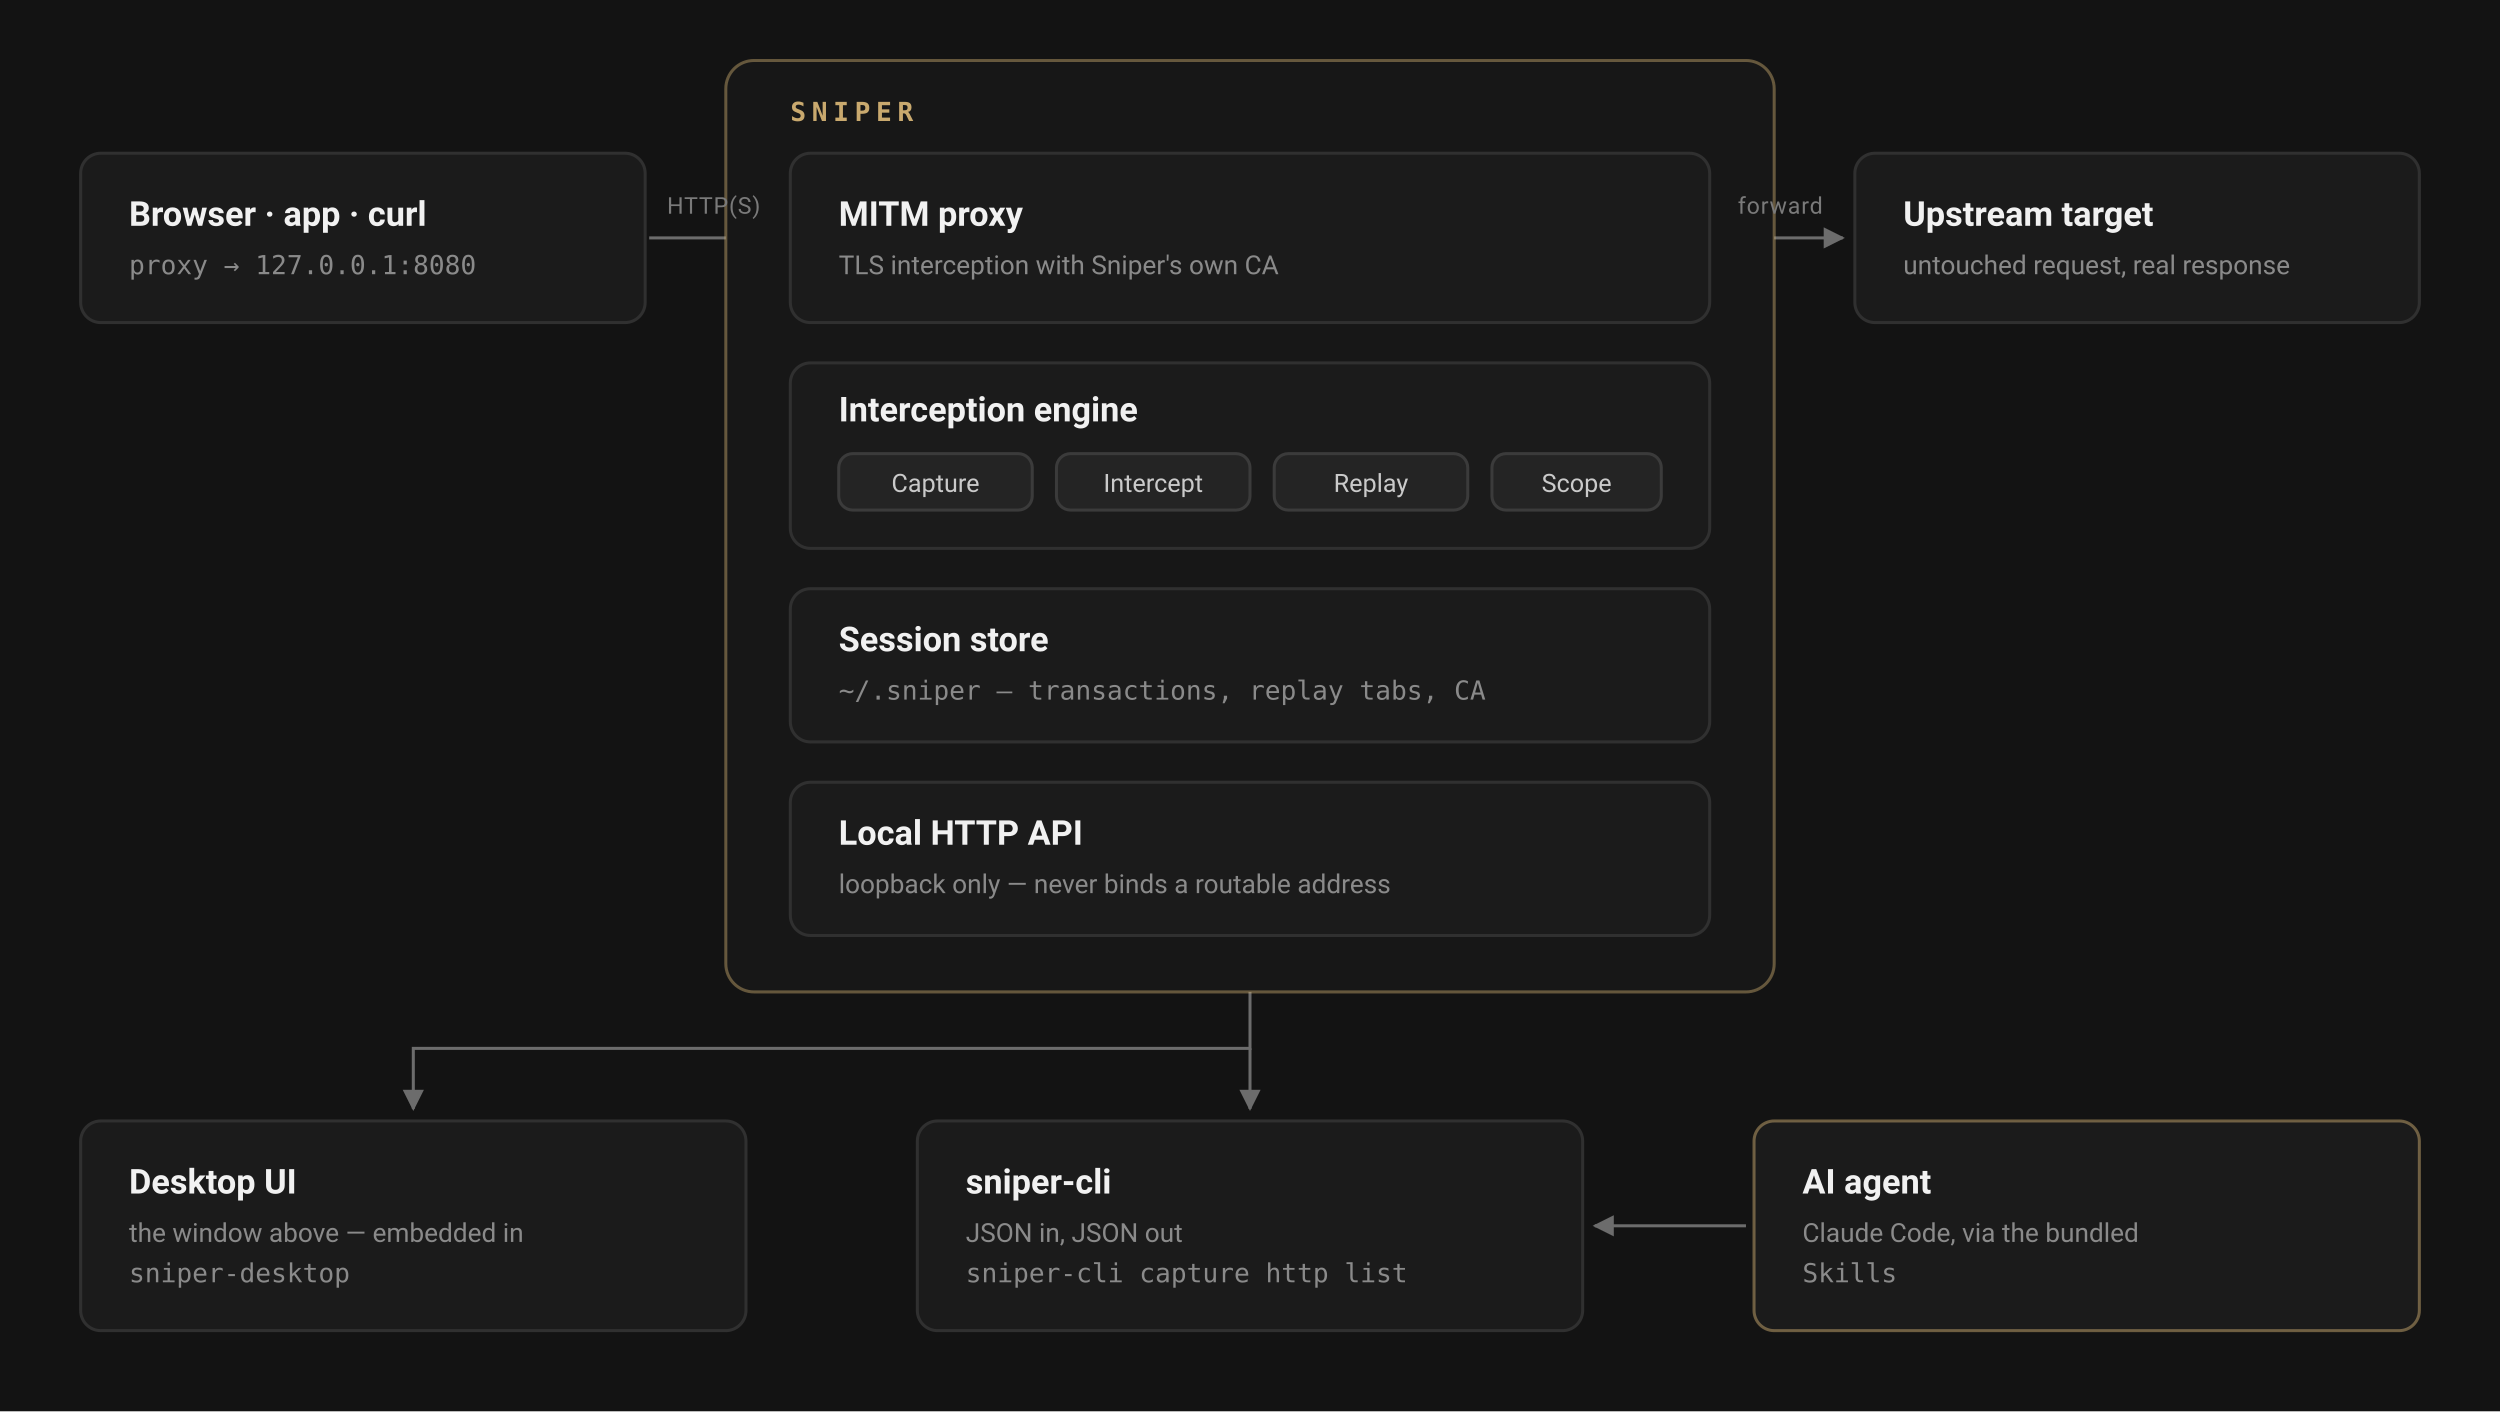
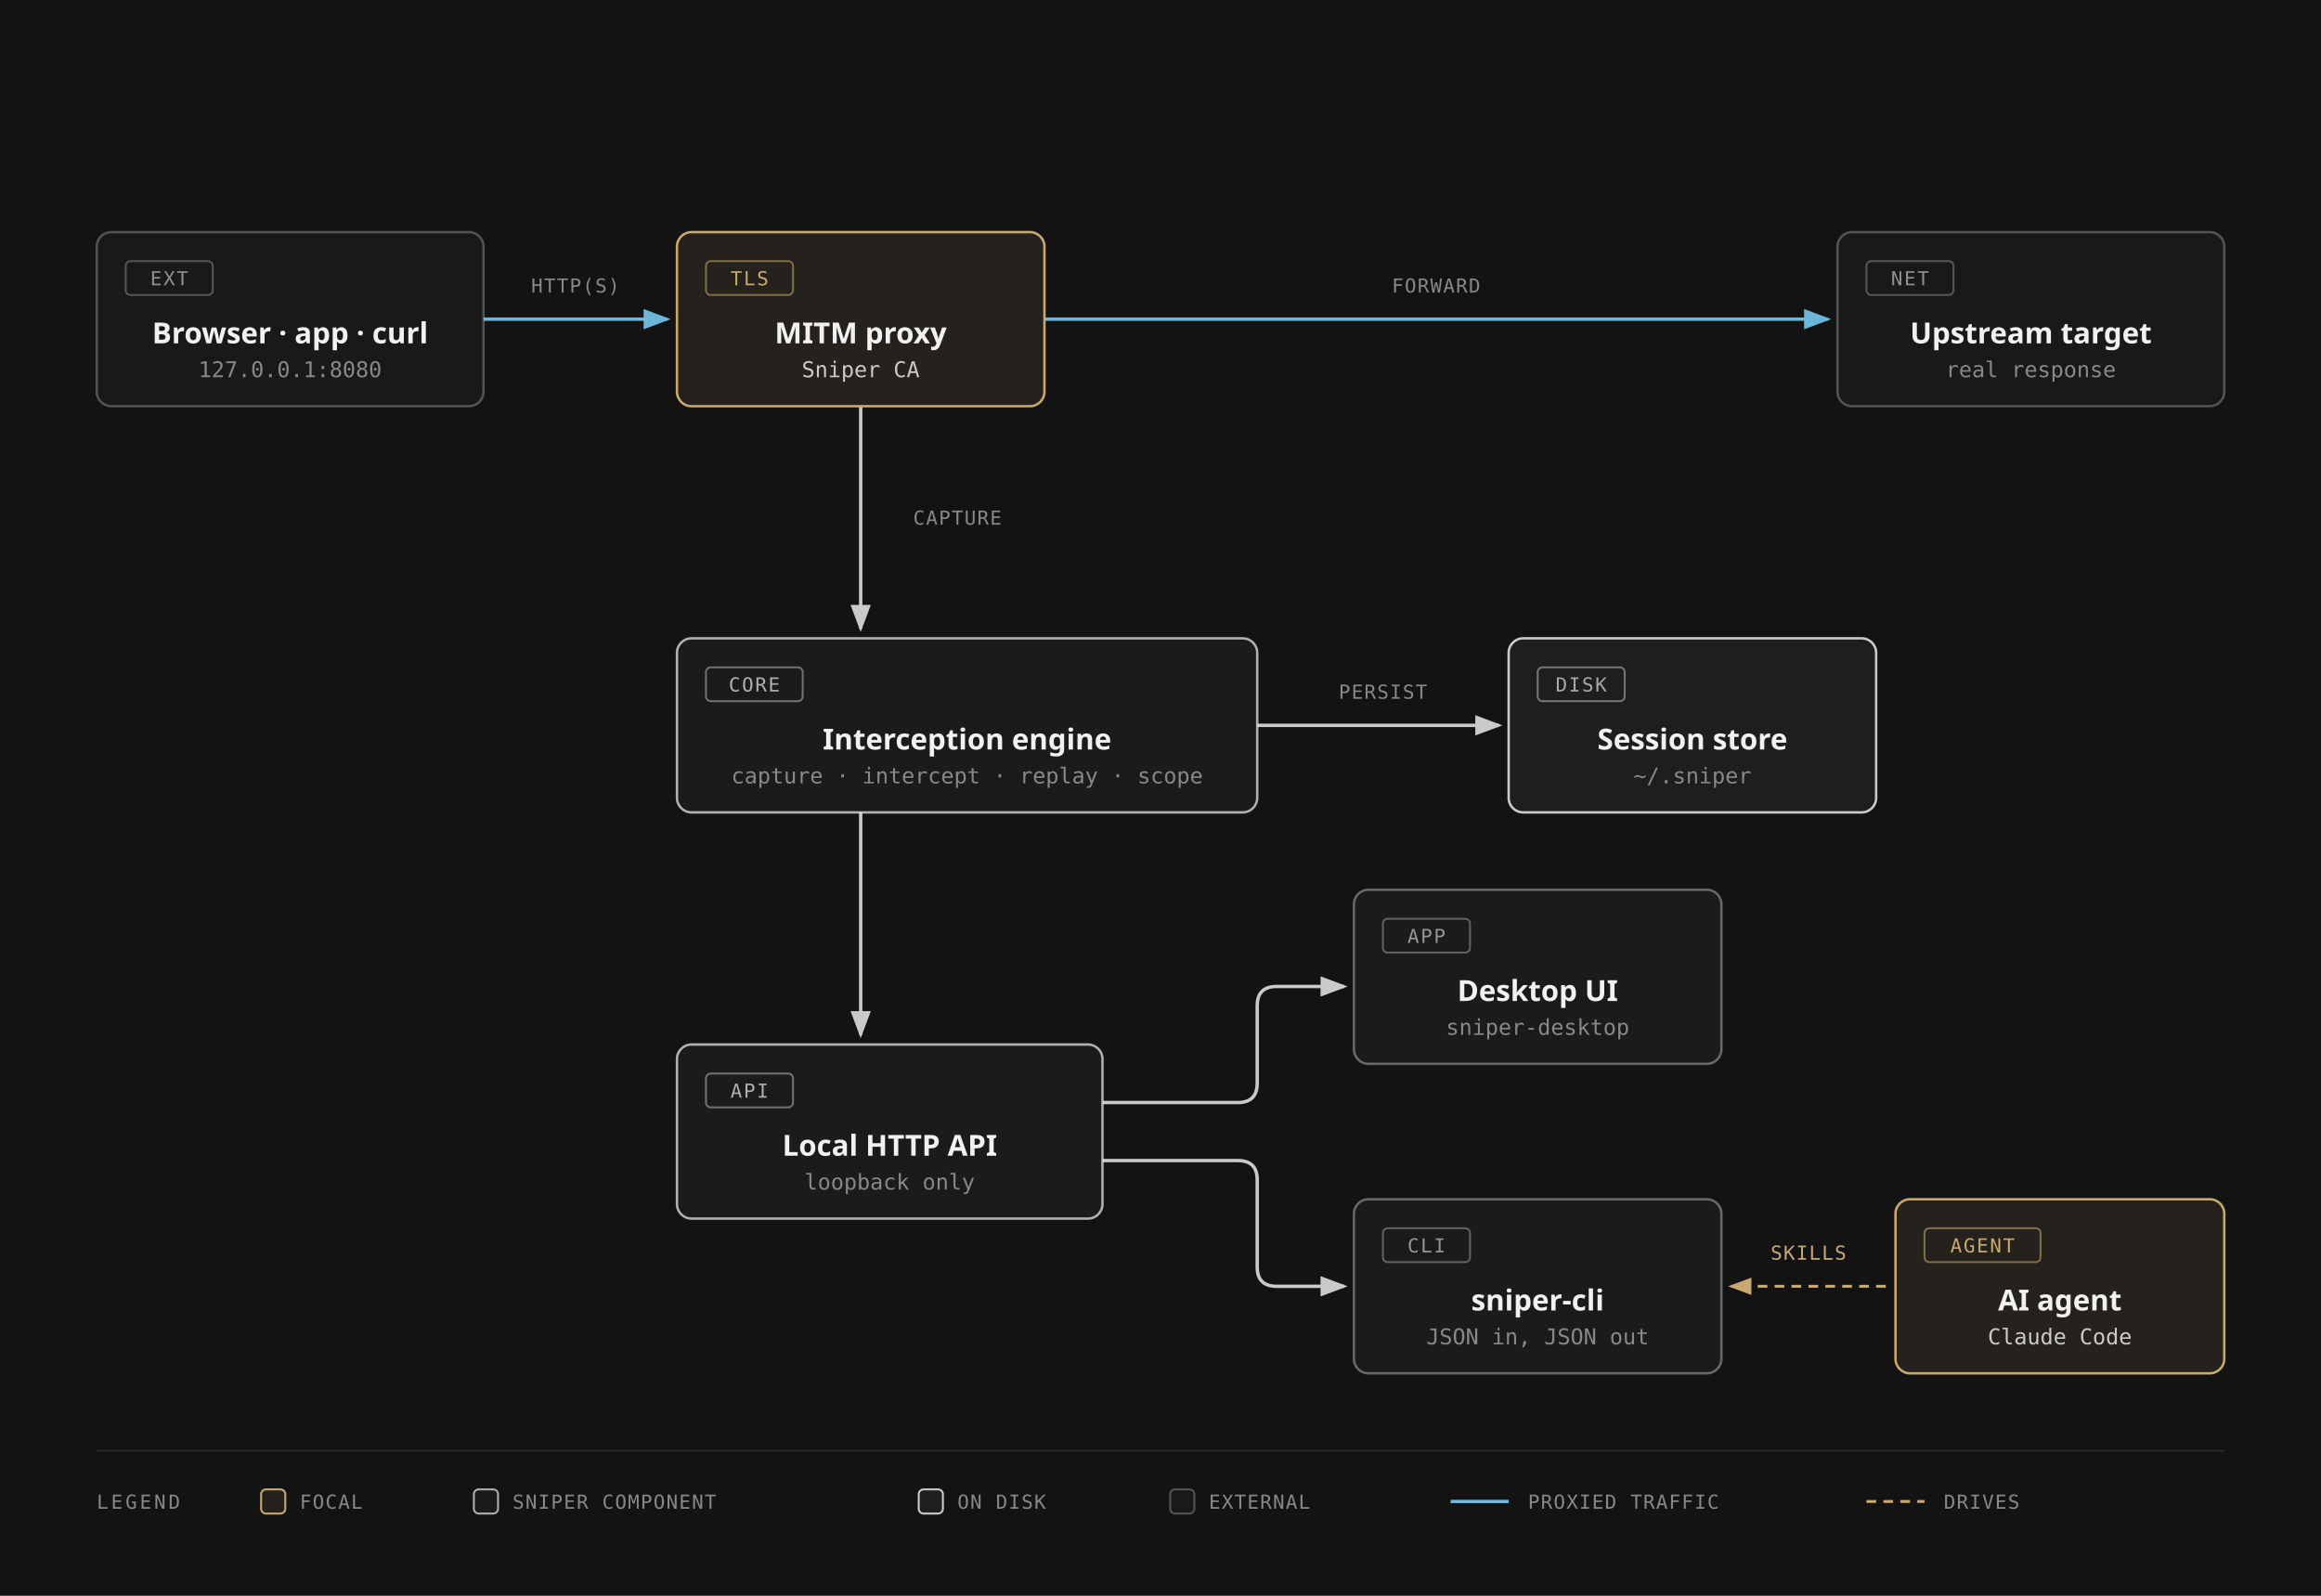
- <svg xmlns="http://www.w3.org/2000/svg" viewBox="0 0 1240 700" width="1240" height="700" role="img" aria-labelledby="title desc">
+ <svg xmlns="http://www.w3.org/2000/svg" viewBox="0 0 960 660" width="960" height="660" role="img" aria-labelledby="sniper-arch-title sniper-arch-desc">
  <defs>
-     <marker id="arrow" viewBox="0 0 10 10" refX="9" refY="5" markerWidth="7" markerHeight="7" orient="auto-start-reverse">
-       <path d="M0 0 L10 5 L0 10 z" fill="#6c6c6c" />
+     <marker id="arrow" markerWidth="8" markerHeight="6" refX="7" refY="3" orient="auto">
+       <polygon points="0 0, 8 3, 0 6" fill="#cacaca" />
+     </marker>
+     <marker id="arrow-accent" markerWidth="8" markerHeight="6" refX="7" refY="3" orient="auto">
+       <polygon points="0 0, 8 3, 0 6" fill="#c9a96e" />
+     </marker>
+     <marker id="arrow-link" markerWidth="8" markerHeight="6" refX="7" refY="3" orient="auto">
+       <polygon points="0 0, 8 3, 0 6" fill="#6cb6d9" />
    </marker>
  </defs>
-   <rect width="1240" height="700" fill="#131313" />
-   <g fill="none" stroke="#6c6c6c" stroke-width="1.5">
-     <path d="M322 118 H386" marker-end="url(#arrow)" />
-     <path d="M852 118 H914" marker-end="url(#arrow)" />
-     <path d="M620 160 V180" />
-     <path d="M620 272 V292" />
-     <path d="M620 368 V388" />
-     <path d="M620 464 V520 H205 V550" marker-end="url(#arrow)" />
-     <path d="M620 520 V550" marker-end="url(#arrow)" />
-     <path d="M866 608 H791" marker-end="url(#arrow)" />
-   </g>
-   <rect x="360" y="30" width="520" height="462" rx="14" fill="#171717" stroke="#c9a96e" stroke-opacity="0.45" stroke-width="1.5" />
-   <g fill="#1b1b1b" stroke="#303030" stroke-width="1.5">
-     <rect x="40" y="76" width="280" height="84" rx="10" />
-     <rect x="392" y="76" width="456" height="84" rx="10" />
-     <rect x="920" y="76" width="280" height="84" rx="10" />
-     <rect x="392" y="180" width="456" height="92" rx="10" />
-     <rect x="392" y="292" width="456" height="76" rx="10" />
-     <rect x="392" y="388" width="456" height="76" rx="10" />
-     <rect x="40" y="556" width="330" height="104" rx="10" />
-     <rect x="455" y="556" width="330" height="104" rx="10" />
-   </g>
-   <rect x="870" y="556" width="330" height="104" rx="10" fill="#1b1b1b" stroke="#c9a96e" stroke-opacity="0.5" stroke-width="1.5" />
-   <g fill="#242424" stroke="#3b3b3b" stroke-width="1.5">
-     <rect x="416" y="225" width="96" height="28" rx="7" />
-     <rect x="524" y="225" width="96" height="28" rx="7" />
-     <rect x="632" y="225" width="96" height="28" rx="7" />
-     <rect x="740" y="225" width="84" height="28" rx="7" />
-   </g>
-   <g font-family="ui-sans-serif, -apple-system, BlinkMacSystemFont, 'Segoe UI', Roboto, Helvetica, Arial, sans-serif">
-     <g font-size="17" font-weight="600" fill="#f1f1f1">
-       <text x="64" y="112">Browser · app · curl</text>
-       <text x="416" y="112">MITM proxy</text>
-       <text x="944" y="112">Upstream target</text>
-       <text x="416" y="209">Interception engine</text>
-       <text x="416" y="323">Session store</text>
-       <text x="416" y="419">Local HTTP API</text>
-       <text x="64" y="592">Desktop UI</text>
-       <text x="479" y="592">sniper-cli</text>
-       <text x="894" y="592">AI agent</text>
-     </g>
-     <g font-size="13" fill="#8a8a8a">
-       <text x="416" y="136">TLS interception with Sniper's own CA</text>
-       <text x="944" y="136">untouched request, real response</text>
-       <text x="416" y="443">loopback only — never binds a routable address</text>
-       <text x="64" y="616">the window above — embedded in</text>
-       <text x="479" y="616">JSON in, JSON out</text>
-       <text x="894" y="616">Claude Code, via the bundled</text>
-     </g>
-     <g font-size="12.5" fill="#cacaca" text-anchor="middle">
-       <text x="464" y="244">Capture</text>
-       <text x="572" y="244">Intercept</text>
-       <text x="680" y="244">Replay</text>
-       <text x="782" y="244">Scope</text>
-     </g>
-     <g font-size="11.5" fill="#7a7a7a" letter-spacing="0.4" text-anchor="middle">
-       <text x="354" y="106">HTTP(S)</text>
-       <text x="883" y="106">forward</text>
-     </g>
-   </g>
-   <g font-family="ui-monospace, 'JetBrains Mono', SFMono-Regular, Menlo, Consolas, monospace">
-     <text x="392" y="60" font-size="13" font-weight="700" fill="#c9a96e" letter-spacing="2.8">SNIPER</text>
-     <g font-size="13" fill="#8a8a8a">
-       <text x="64" y="136">proxy → 127.0.0.1:8080</text>
-       <text x="416" y="347">~/.sniper — transactions, replay tabs, CA</text>
-       <text x="64" y="636">sniper-desktop</text>
-       <text x="479" y="636">sniper-cli capture http list</text>
-       <text x="894" y="636">Skills</text>
-     </g>
-   </g>
+   <rect width="100%" height="100%" fill="#131313" />
+   <line x1="200" y1="132" x2="276" y2="132" stroke="#6cb6d9" stroke-width="1.4" marker-end="url(#arrow-link)" />
+   <line x1="432" y1="132" x2="756" y2="132" stroke="#6cb6d9" stroke-width="1.4" marker-end="url(#arrow-link)" />
+   <line x1="356" y1="168" x2="356" y2="260" stroke="#cacaca" stroke-width="1.4" marker-end="url(#arrow)" />
+   <line x1="520" y1="300" x2="620" y2="300" stroke="#cacaca" stroke-width="1.4" marker-end="url(#arrow)" />
+   <line x1="356" y1="336" x2="356" y2="428" stroke="#cacaca" stroke-width="1.4" marker-end="url(#arrow)" />
+   <path d="M 456,456 H 512 Q 520,456 520,448 V 416 Q 520,408 528,408 H 556" fill="none" stroke="#cacaca" stroke-width="1.4" marker-end="url(#arrow)" />
+   <path d="M 456,480 H 512 Q 520,480 520,488 V 524 Q 520,532 528,532 H 556" fill="none" stroke="#cacaca" stroke-width="1.4" marker-end="url(#arrow)" />
+   <line x1="780" y1="532" x2="716" y2="532" stroke="#c9a96e" stroke-width="1.2" stroke-dasharray="4,3" marker-end="url(#arrow-accent)" />
+   <rect x="208" y="112" width="60" height="12" rx="2" fill="#131313" />
+   <text x="238" y="121" fill="#888888" font-size="8" font-family="'Geist Mono', monospace" text-anchor="middle" letter-spacing="0.06em">HTTP(S)</text>
+   <rect x="562" y="112" width="64" height="12" rx="2" fill="#131313" />
+   <text x="594" y="121" fill="#888888" font-size="8" font-family="'Geist Mono', monospace" text-anchor="middle" letter-spacing="0.06em">FORWARD</text>
+   <rect x="364" y="208" width="64" height="12" rx="2" fill="#131313" />
+   <text x="396" y="217" fill="#888888" font-size="8" font-family="'Geist Mono', monospace" text-anchor="middle" letter-spacing="0.06em">CAPTURE</text>
+   <rect x="542" y="280" width="60" height="12" rx="2" fill="#131313" />
+   <text x="572" y="289" fill="#888888" font-size="8" font-family="'Geist Mono', monospace" text-anchor="middle" letter-spacing="0.06em">PERSIST</text>
+   <rect x="716" y="512" width="64" height="12" rx="2" fill="#131313" />
+   <text x="748" y="521" fill="#c9a96e" font-size="8" font-family="'Geist Mono', monospace" text-anchor="middle" letter-spacing="0.06em">SKILLS</text>
+   <rect x="40" y="96" width="160" height="72" rx="6" fill="#131313" />
+   <rect x="40" y="96" width="160" height="72" rx="6" fill="rgba(241,241,241,0.03)" stroke="rgba(241,241,241,0.28)" stroke-width="1" />
+   <rect x="52" y="108" width="36" height="14" rx="2" fill="none" stroke="rgba(241,241,241,0.28)" stroke-width="0.8" />
+   <text x="70" y="118" fill="rgba(241,241,241,0.55)" font-size="8" font-family="'Geist Mono', monospace" text-anchor="middle" letter-spacing="0.08em">EXT</text>
+   <text x="120" y="142" fill="#f1f1f1" font-size="12" font-weight="600" font-family="'Geist', sans-serif" text-anchor="middle">Browser · app · curl</text>
+   <text x="120" y="156" fill="#888888" font-size="9" font-family="'Geist Mono', monospace" text-anchor="middle">127.0.0.1:8080</text>
+   <rect x="280" y="96" width="152" height="72" rx="6" fill="#131313" />
+   <rect x="280" y="96" width="152" height="72" rx="6" fill="rgba(201,169,110,0.10)" stroke="#c9a96e" stroke-width="1" />
+   <rect x="292" y="108" width="36" height="14" rx="2" fill="none" stroke="rgba(201,169,110,0.55)" stroke-width="0.8" />
+   <text x="310" y="118" fill="#c9a96e" font-size="8" font-family="'Geist Mono', monospace" text-anchor="middle" letter-spacing="0.08em">TLS</text>
+   <text x="356" y="142" fill="#f1f1f1" font-size="12" font-weight="600" font-family="'Geist', sans-serif" text-anchor="middle">MITM proxy</text>
+   <text x="356" y="156" fill="#cacaca" font-size="9" font-family="'Geist Mono', monospace" text-anchor="middle">Sniper CA</text>
+   <rect x="760" y="96" width="160" height="72" rx="6" fill="#131313" />
+   <rect x="760" y="96" width="160" height="72" rx="6" fill="rgba(241,241,241,0.03)" stroke="rgba(241,241,241,0.28)" stroke-width="1" />
+   <rect x="772" y="108" width="36" height="14" rx="2" fill="none" stroke="rgba(241,241,241,0.28)" stroke-width="0.8" />
+   <text x="790" y="118" fill="rgba(241,241,241,0.55)" font-size="8" font-family="'Geist Mono', monospace" text-anchor="middle" letter-spacing="0.08em">NET</text>
+   <text x="840" y="142" fill="#f1f1f1" font-size="12" font-weight="600" font-family="'Geist', sans-serif" text-anchor="middle">Upstream target</text>
+   <text x="840" y="156" fill="#888888" font-size="9" font-family="'Geist Mono', monospace" text-anchor="middle">real response</text>
+   <rect x="280" y="264" width="240" height="72" rx="6" fill="#131313" />
+   <rect x="280" y="264" width="240" height="72" rx="6" fill="#1b1b1b" stroke="rgba(241,241,241,0.70)" stroke-width="1" />
+   <rect x="292" y="276" width="40" height="14" rx="2" fill="none" stroke="rgba(241,241,241,0.40)" stroke-width="0.8" />
+   <text x="312" y="286" fill="rgba(241,241,241,0.70)" font-size="8" font-family="'Geist Mono', monospace" text-anchor="middle" letter-spacing="0.08em">CORE</text>
+   <text x="400" y="310" fill="#f1f1f1" font-size="12" font-weight="600" font-family="'Geist', sans-serif" text-anchor="middle">Interception engine</text>
+   <text x="400" y="324" fill="#888888" font-size="9" font-family="'Geist Mono', monospace" text-anchor="middle">capture · intercept · replay · scope</text>
+   <rect x="624" y="264" width="152" height="72" rx="6" fill="#131313" />
+   <rect x="624" y="264" width="152" height="72" rx="6" fill="rgba(241,241,241,0.05)" stroke="#cacaca" stroke-width="1" />
+   <rect x="636" y="276" width="36" height="14" rx="2" fill="none" stroke="rgba(202,202,202,0.50)" stroke-width="0.8" />
+   <text x="654" y="286" fill="rgba(202,202,202,0.80)" font-size="8" font-family="'Geist Mono', monospace" text-anchor="middle" letter-spacing="0.08em">DISK</text>
+   <text x="700" y="310" fill="#f1f1f1" font-size="12" font-weight="600" font-family="'Geist', sans-serif" text-anchor="middle">Session store</text>
+   <text x="700" y="324" fill="#888888" font-size="9" font-family="'Geist Mono', monospace" text-anchor="middle">~/.sniper</text>
+   <rect x="560" y="368" width="152" height="72" rx="6" fill="#131313" />
+   <rect x="560" y="368" width="152" height="72" rx="6" fill="#1b1b1b" stroke="rgba(202,202,202,0.45)" stroke-width="1" />
+   <rect x="572" y="380" width="36" height="14" rx="2" fill="none" stroke="rgba(202,202,202,0.40)" stroke-width="0.8" />
+   <text x="590" y="390" fill="rgba(202,202,202,0.70)" font-size="8" font-family="'Geist Mono', monospace" text-anchor="middle" letter-spacing="0.08em">APP</text>
+   <text x="636" y="414" fill="#f1f1f1" font-size="12" font-weight="600" font-family="'Geist', sans-serif" text-anchor="middle">Desktop UI</text>
+   <text x="636" y="428" fill="#888888" font-size="9" font-family="'Geist Mono', monospace" text-anchor="middle">sniper-desktop</text>
+   <rect x="280" y="432" width="176" height="72" rx="6" fill="#131313" />
+   <rect x="280" y="432" width="176" height="72" rx="6" fill="#1b1b1b" stroke="rgba(241,241,241,0.70)" stroke-width="1" />
+   <rect x="292" y="444" width="36" height="14" rx="2" fill="none" stroke="rgba(241,241,241,0.40)" stroke-width="0.8" />
+   <text x="310" y="454" fill="rgba(241,241,241,0.70)" font-size="8" font-family="'Geist Mono', monospace" text-anchor="middle" letter-spacing="0.08em">API</text>
+   <text x="368" y="478" fill="#f1f1f1" font-size="12" font-weight="600" font-family="'Geist', sans-serif" text-anchor="middle">Local HTTP API</text>
+   <text x="368" y="492" fill="#888888" font-size="9" font-family="'Geist Mono', monospace" text-anchor="middle">loopback only</text>
+   <rect x="560" y="496" width="152" height="72" rx="6" fill="#131313" />
+   <rect x="560" y="496" width="152" height="72" rx="6" fill="#1b1b1b" stroke="rgba(202,202,202,0.45)" stroke-width="1" />
+   <rect x="572" y="508" width="36" height="14" rx="2" fill="none" stroke="rgba(202,202,202,0.40)" stroke-width="0.8" />
+   <text x="590" y="518" fill="rgba(202,202,202,0.70)" font-size="8" font-family="'Geist Mono', monospace" text-anchor="middle" letter-spacing="0.08em">CLI</text>
+   <text x="636" y="542" fill="#f1f1f1" font-size="12" font-weight="600" font-family="'Geist', sans-serif" text-anchor="middle">sniper-cli</text>
+   <text x="636" y="556" fill="#888888" font-size="9" font-family="'Geist Mono', monospace" text-anchor="middle">JSON in, JSON out</text>
+   <rect x="784" y="496" width="136" height="72" rx="6" fill="#131313" />
+   <rect x="784" y="496" width="136" height="72" rx="6" fill="rgba(201,169,110,0.10)" stroke="#c9a96e" stroke-width="1" />
+   <rect x="796" y="508" width="48" height="14" rx="2" fill="none" stroke="rgba(201,169,110,0.55)" stroke-width="0.8" />
+   <text x="820" y="518" fill="#c9a96e" font-size="8" font-family="'Geist Mono', monospace" text-anchor="middle" letter-spacing="0.08em">AGENT</text>
+   <text x="852" y="542" fill="#f1f1f1" font-size="12" font-weight="600" font-family="'Geist', sans-serif" text-anchor="middle">AI agent</text>
+   <text x="852" y="556" fill="#cacaca" font-size="9" font-family="'Geist Mono', monospace" text-anchor="middle">Claude Code</text>
+   <line x1="40" y1="600" x2="920" y2="600" stroke="rgba(241,241,241,0.10)" stroke-width="0.8" />
+   <text x="40" y="624" fill="#888888" font-size="8" font-family="'Geist Mono', monospace" letter-spacing="0.14em">LEGEND</text>
+   <rect x="108" y="616" width="10" height="10" rx="2" fill="rgba(201,169,110,0.10)" stroke="#c9a96e" stroke-width="0.8" />
+   <text x="124" y="624" fill="#888888" font-size="8" font-family="'Geist Mono', monospace" letter-spacing="0.06em">FOCAL</text>
+   <rect x="196" y="616" width="10" height="10" rx="2" fill="#1b1b1b" stroke="rgba(241,241,241,0.70)" stroke-width="0.8" />
+   <text x="212" y="624" fill="#888888" font-size="8" font-family="'Geist Mono', monospace" letter-spacing="0.06em">SNIPER COMPONENT</text>
+   <rect x="380" y="616" width="10" height="10" rx="2" fill="rgba(241,241,241,0.05)" stroke="#cacaca" stroke-width="0.8" />
+   <text x="396" y="624" fill="#888888" font-size="8" font-family="'Geist Mono', monospace" letter-spacing="0.06em">ON DISK</text>
+   <rect x="484" y="616" width="10" height="10" rx="2" fill="rgba(241,241,241,0.03)" stroke="rgba(241,241,241,0.28)" stroke-width="0.8" />
+   <text x="500" y="624" fill="#888888" font-size="8" font-family="'Geist Mono', monospace" letter-spacing="0.06em">EXTERNAL</text>
+   <line x1="600" y1="621" x2="624" y2="621" stroke="#6cb6d9" stroke-width="1.4" />
+   <text x="632" y="624" fill="#888888" font-size="8" font-family="'Geist Mono', monospace" letter-spacing="0.06em">PROXIED TRAFFIC</text>
+   <line x1="772" y1="621" x2="796" y2="621" stroke="#c9a96e" stroke-width="1.2" stroke-dasharray="4,3" />
+   <text x="804" y="624" fill="#888888" font-size="8" font-family="'Geist Mono', monospace" letter-spacing="0.06em">DRIVES</text>
</svg>
